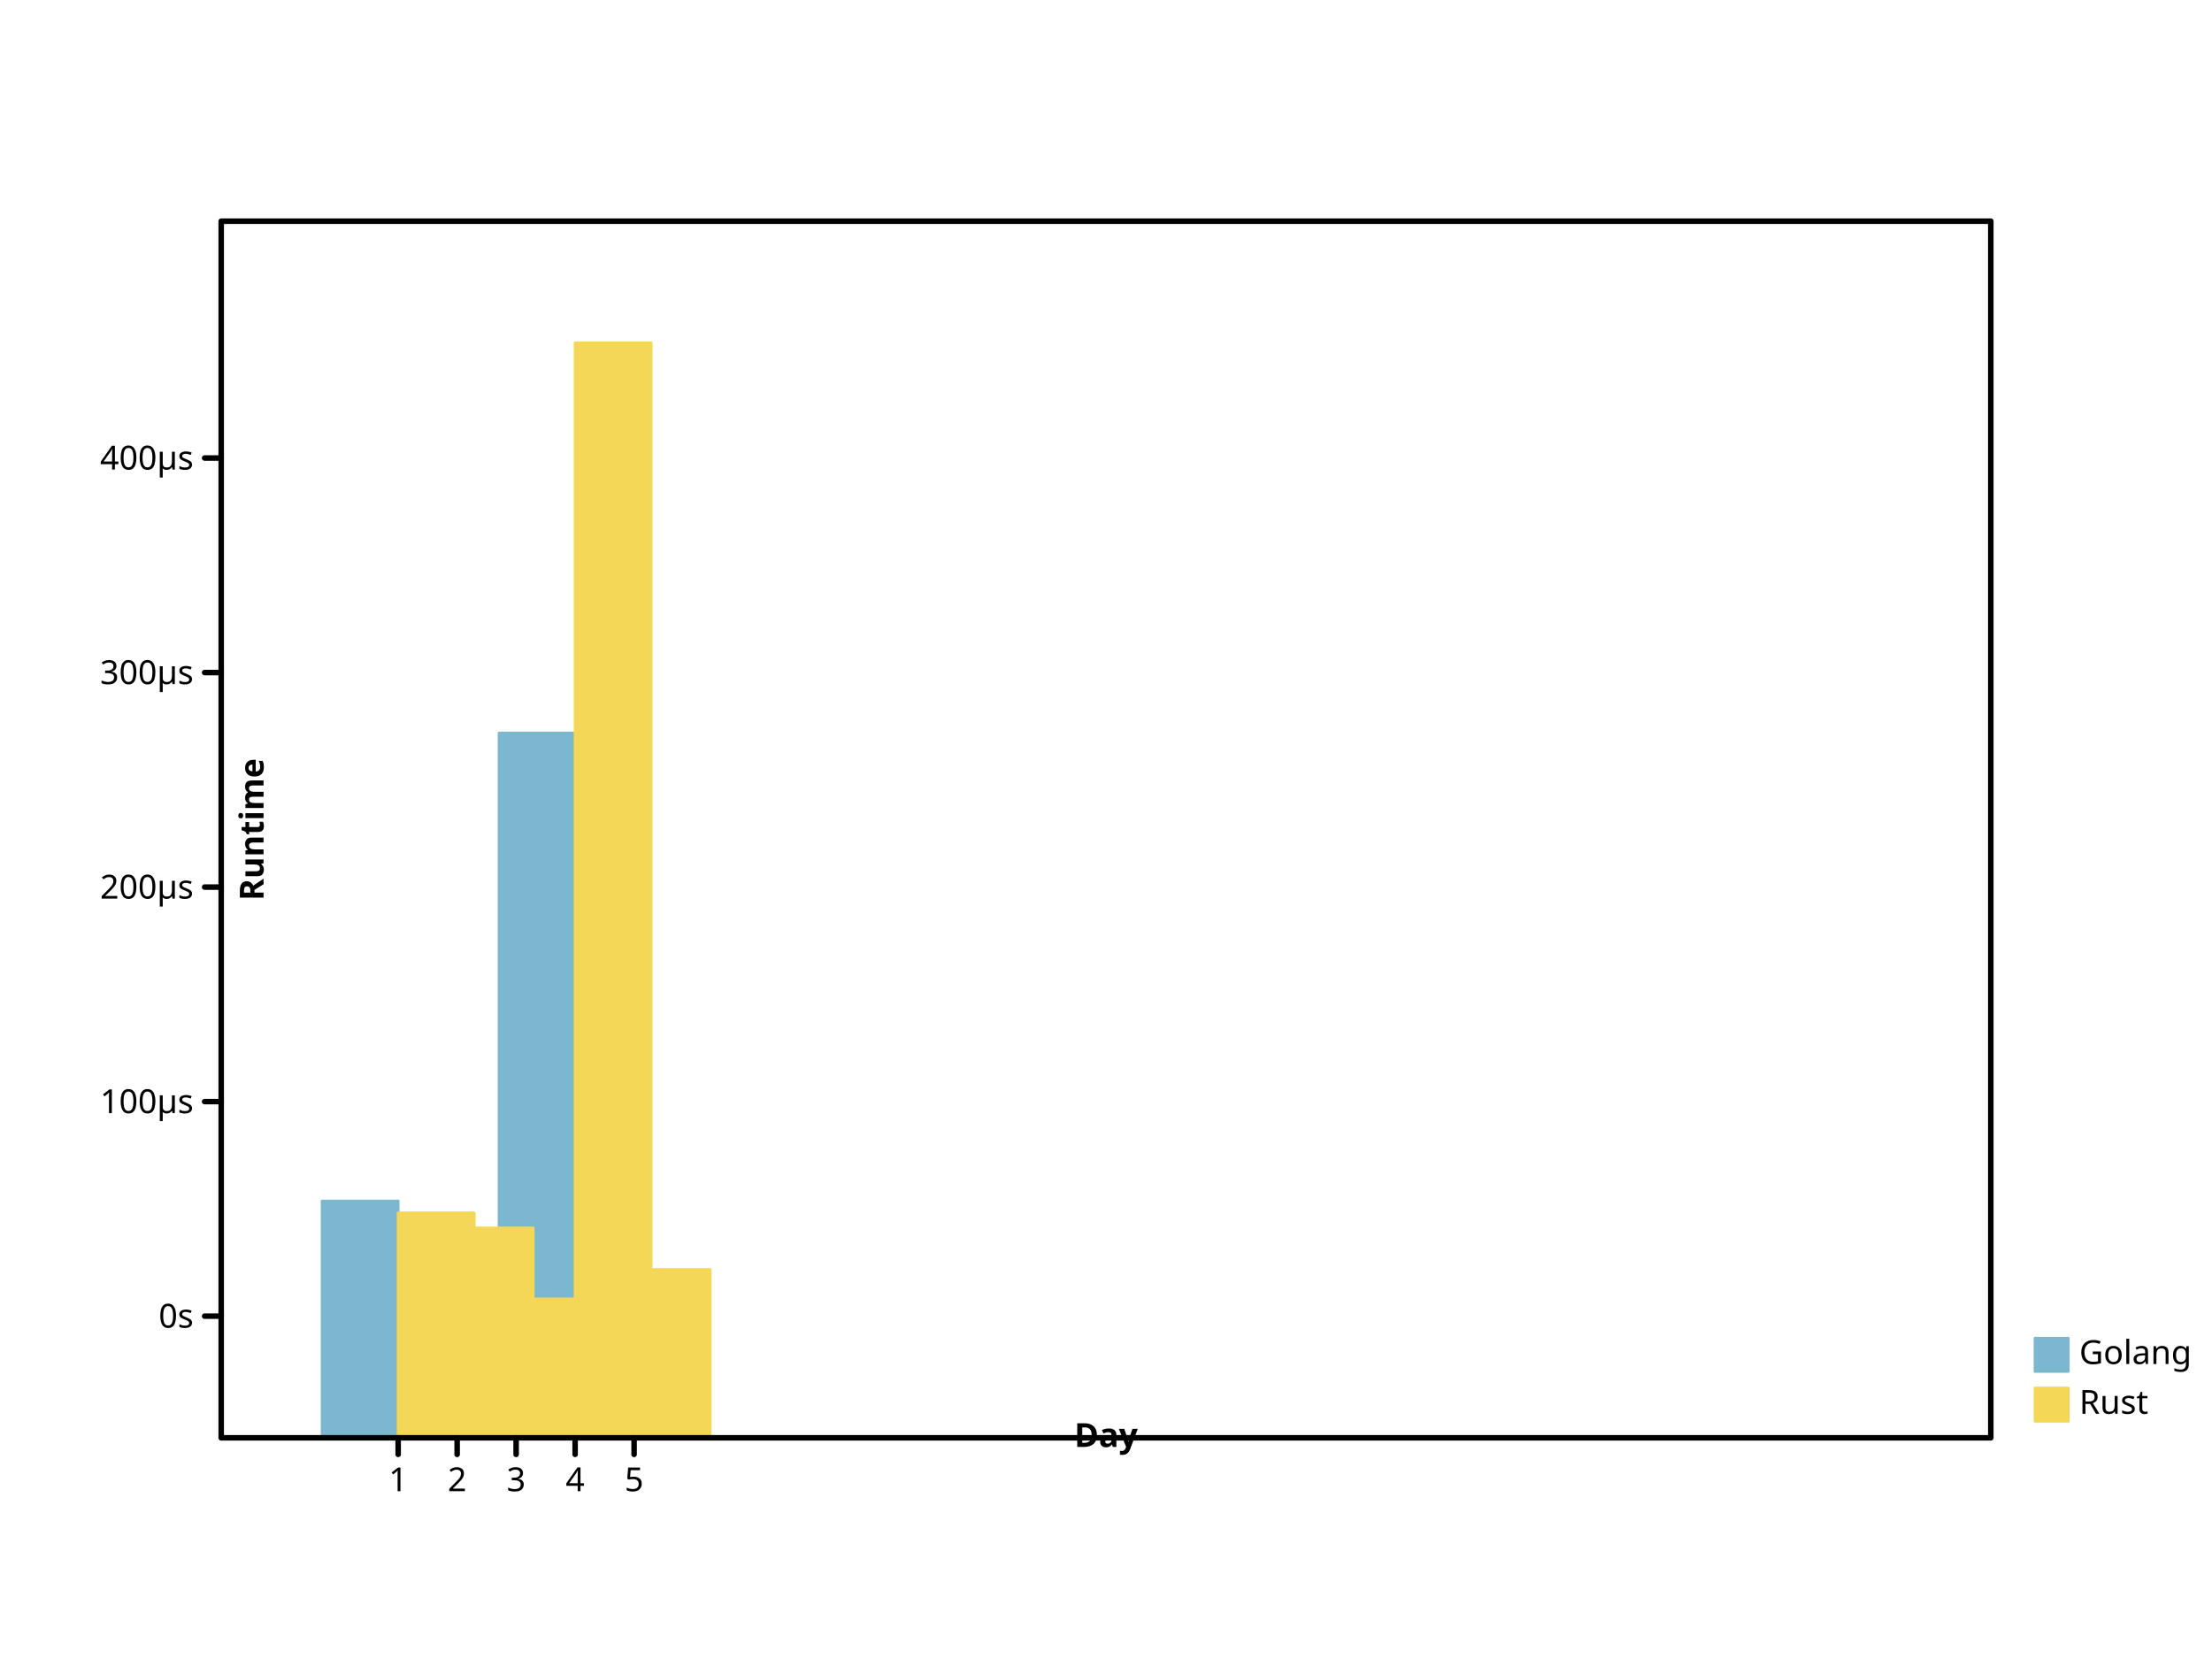
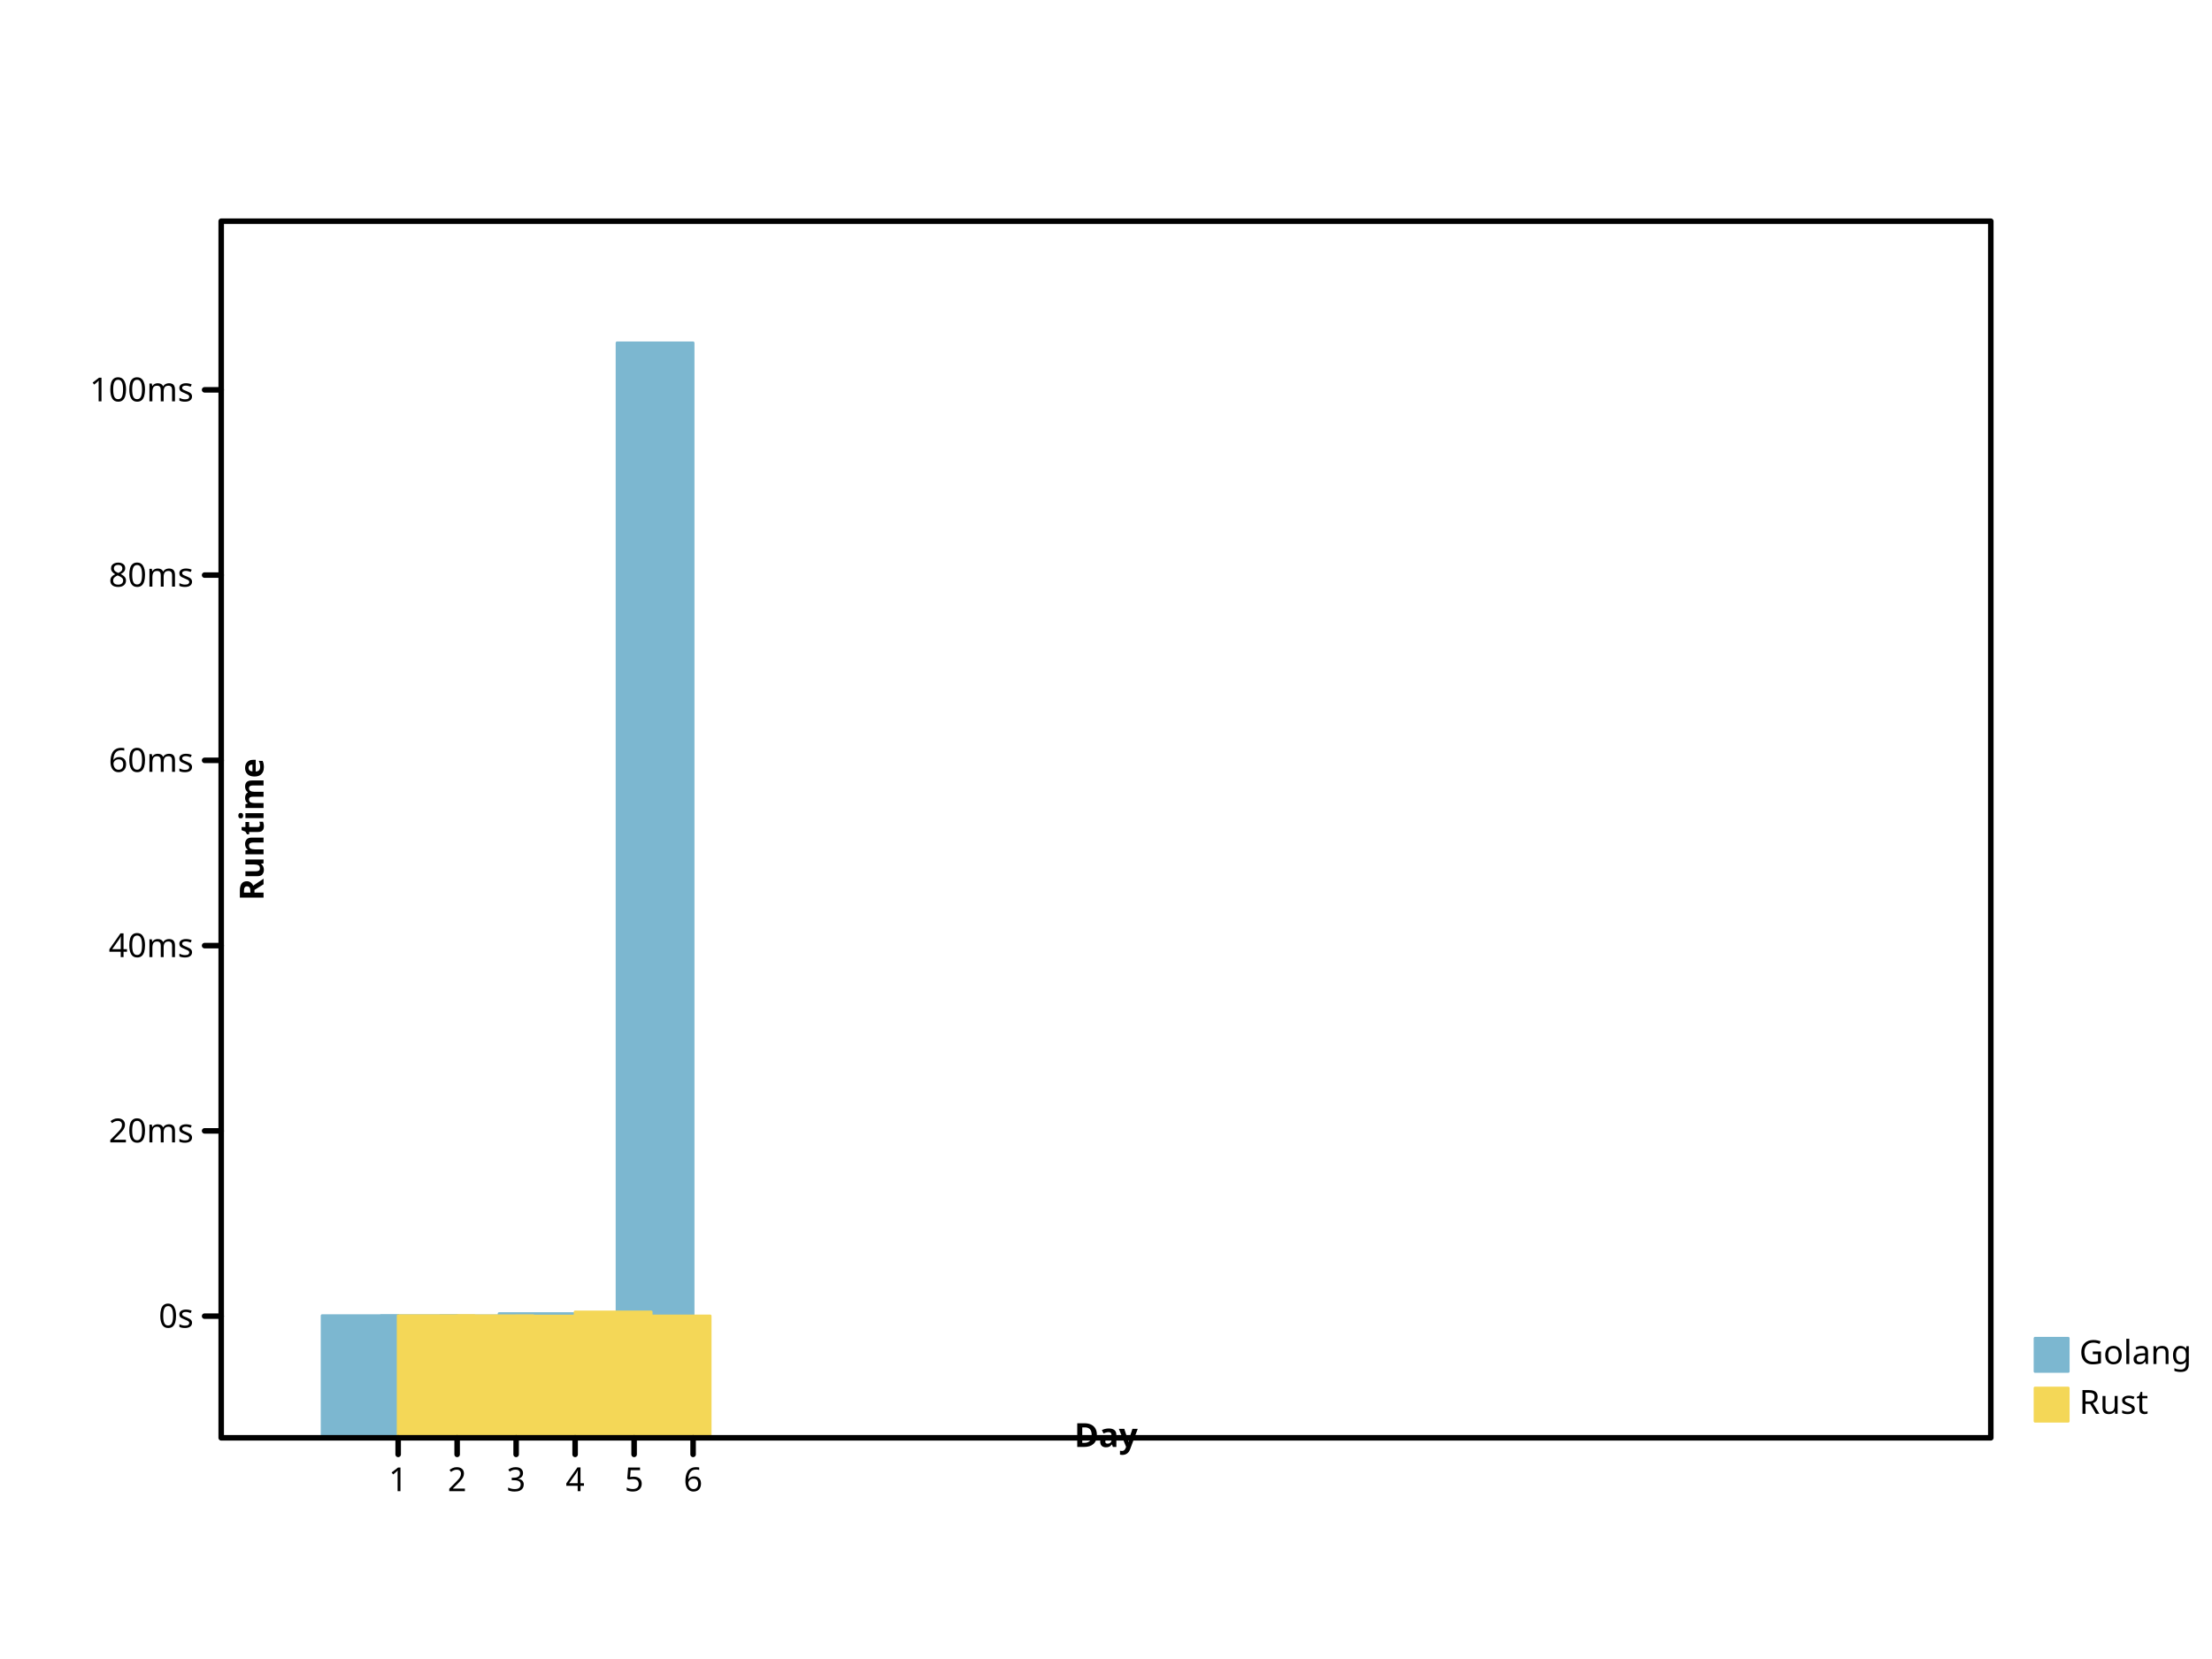
<svg xmlns="http://www.w3.org/2000/svg" width="800" height="600" viewbox="0 0 800 600" preserveAspectRatio="xMidYMid meet">
  <defs>
-     <marker viewBox="0 0 10 10 " refX="5" refY="5" markerUnits="userSpaceOnUse" markerWidth="2%" markerHeight="2%" id="circle">
-       <circle cx="5" cy="5" r="3" fill="none" stroke="black" />
+     <marker markerWidth="2%" markerHeight="2%" id="circle" viewBox="0 0 10 10 " refX="5" refY="5" markerUnits="userSpaceOnUse">
+       <circle cy="5" r="3" fill="none" stroke="black" cx="5" />
    </marker>
-     <marker id="filled-circle" viewBox="0 0 10 10 " refX="5" refY="5" markerUnits="userSpaceOnUse" markerWidth="2%" markerHeight="2%">
-       <circle stroke="none" cx="5" cy="5" r="3" fill="black" />
+     <marker refX="5" refY="5" markerUnits="userSpaceOnUse" markerWidth="2%" markerHeight="2%" id="filled-circle" viewBox="0 0 10 10 ">
+       <circle cx="5" cy="5" r="3" fill="black" stroke="none" />
    </marker>
-     <marker markerUnits="userSpaceOnUse" markerWidth="2%" markerHeight="2%" id="square" viewBox="0 0 10 10 " refX="5" refY="5">
-       <rect width="6" height="6" fill="none" stroke="black" x="2" y="2" />
+     <marker markerWidth="2%" markerHeight="2%" id="square" viewBox="0 0 10 10 " refX="5" refY="5" markerUnits="userSpaceOnUse">
+       <rect fill="none" stroke="black" x="2" y="2" width="6" height="6" />
    </marker>
    <marker id="filled-square" viewBox="0 0 10 10 " refX="5" refY="5" markerUnits="userSpaceOnUse" markerWidth="2%" markerHeight="2%">
-       <rect fill="black" stroke="none" x="2" y="2" width="6" height="6" />
+       <rect y="2" width="6" height="6" fill="black" stroke="none" x="2" />
    </marker>
  </defs>
-   <g transform="translate(80 520 )scale(1 -1 )" fill="hsl(198, 47%, 65%)" stroke="hsl(198, 47%, 65%)" stroke-width="1px" stroke-linecap="round" stroke-linejoin="round">
-     <rect y="0" width="2.750000e+01" height="8.562038e+01" vector-effect="non-scaling-stroke" x="3.650000e+01" />
-     <rect vector-effect="non-scaling-stroke" x="5.783333e+01" y="0" width="2.750000e+01" height="8.087589e+01" />
-     <rect vector-effect="non-scaling-stroke" x="7.916667e+01" y="0" width="2.750000e+01" height="6.689459e+01" />
-     <rect vector-effect="non-scaling-stroke" x="1.005000e+02" y="0" width="2.750000e+01" height="2.548904e+02" />
-     <rect y="0" width="2.750000e+01" height="6.766581e+01" vector-effect="non-scaling-stroke" x="1.218333e+02" />
+   <g stroke-width="1px" stroke-linecap="round" stroke-linejoin="round" transform="translate(80 520 )scale(1 -1 )" fill="hsl(198, 47%, 65%)" stroke="hsl(198, 47%, 65%)">
+     <rect vector-effect="non-scaling-stroke" x="3.650000e+01" y="0" width="2.750000e+01" height="4.417971e+01" />
+     <rect x="5.783333e+01" y="0" width="2.750000e+01" height="4.415922e+01" vector-effect="non-scaling-stroke" />
+     <rect vector-effect="non-scaling-stroke" x="7.916667e+01" y="0" width="2.750000e+01" height="4.409885e+01" />
+     <rect width="2.750000e+01" height="4.491059e+01" vector-effect="non-scaling-stroke" x="1.005000e+02" y="0" />
+     <rect vector-effect="non-scaling-stroke" x="1.218333e+02" y="0" width="2.750000e+01" height="4.410218e+01" />
+     <rect y="0" width="2.750000e+01" height="396" vector-effect="non-scaling-stroke" x="1.431667e+02" />
  </g>
-   <g stroke-width="1px" stroke-linecap="round" stroke-linejoin="round" transform="translate(80 520 )scale(1 -1 )" fill="hsl(49, 88%, 65%)" stroke="hsl(49, 88%, 65%)">
-     <rect x="64" y="0" width="2.750000e+01" height="8.135616e+01" vector-effect="non-scaling-stroke" />
-     <rect height="7.590485e+01" vector-effect="non-scaling-stroke" x="8.533333e+01" y="0" width="2.750000e+01" />
-     <rect height="5.023573e+01" vector-effect="non-scaling-stroke" x="1.066667e+02" y="0" width="2.750000e+01" />
-     <rect height="396" vector-effect="non-scaling-stroke" x="128" y="0" width="2.750000e+01" />
-     <rect vector-effect="non-scaling-stroke" x="1.493333e+02" y="0" width="2.750000e+01" height="6.086835e+01" />
+   <g transform="translate(80 520 )scale(1 -1 )" fill="hsl(49, 88%, 65%)" stroke="hsl(49, 88%, 65%)" stroke-width="1px" stroke-linecap="round" stroke-linejoin="round">
+     <rect height="4.416130e+01" vector-effect="non-scaling-stroke" x="64" y="0" width="2.750000e+01" />
+     <rect y="0" width="2.750000e+01" height="4.413776e+01" vector-effect="non-scaling-stroke" x="8.533333e+01" />
+     <rect x="1.066667e+02" y="0" width="2.750000e+01" height="4.402692e+01" vector-effect="non-scaling-stroke" />
+     <rect x="128" y="0" width="2.750000e+01" height="4.551987e+01" vector-effect="non-scaling-stroke" />
+     <rect vector-effect="non-scaling-stroke" x="1.493333e+02" y="0" width="2.750000e+01" height="4.407283e+01" />
  </g>
-   <g stroke-width="1px" dominant-baseline="hanging" font-style="normal" font-weight="normal" text-anchor="start" fill="hsl(198, 47%, 65%)" stroke-linejoin="round" stroke="hsl(198, 47%, 65%)" stroke-linecap="round" font-family="sans-serif" font-size="12px">
-     <rect height="12" vector-effect="non-scaling-stroke" x="736" y="484" width="12" />
+   <g stroke-linecap="round" font-size="12px" font-style="normal" fill="hsl(198, 47%, 65%)" stroke-width="1px" font-weight="normal" font-family="sans-serif" text-anchor="start" dominant-baseline="hanging" stroke="hsl(198, 47%, 65%)" stroke-linejoin="round">
+     <rect width="12" height="12" vector-effect="non-scaling-stroke" x="736" y="484" />
    <g fill="black" stroke="black">
-       <text stroke="none" vector-effect="non-scaling-stroke" x="752" y="484" dominant-baseline="hanging">Golang</text>
+       <text y="484" dominant-baseline="hanging" stroke="none" vector-effect="non-scaling-stroke" x="752">Golang</text>
    </g>
-     <g font-size="12px" font-weight="normal" text-anchor="start" stroke="hsl(49, 88%, 65%)" stroke-width="1px" stroke-linejoin="round" font-family="sans-serif" stroke-linecap="round" font-style="normal" dominant-baseline="hanging" fill="hsl(49, 88%, 65%)">
-       <rect vector-effect="non-scaling-stroke" x="736" y="502" width="12" height="12" />
-       <g fill="black" stroke="black">
-         <text stroke="none" vector-effect="non-scaling-stroke" x="752" y="502" dominant-baseline="hanging">Rust</text>
-         <g font-size="12px" font-style="normal" stroke-linecap="round" font-family="sans-serif" text-anchor="start" stroke-width="2px" stroke-linejoin="round" dominant-baseline="hanging" font-weight="normal" fill="none">
-           <rect vector-effect="non-scaling-stroke" x="80" y="80" width="640" height="440" />
+     <g stroke="hsl(49, 88%, 65%)" stroke-width="1px" stroke-linejoin="round" font-family="sans-serif" font-size="12px" text-anchor="start" dominant-baseline="hanging" fill="hsl(49, 88%, 65%)" stroke-linecap="round" font-style="normal" font-weight="normal">
+       <rect height="12" vector-effect="non-scaling-stroke" x="736" y="502" width="12" />
+       <g stroke="black" fill="black">
+         <text x="752" y="502" dominant-baseline="hanging" stroke="none" vector-effect="non-scaling-stroke">Rust</text>
+         <g font-style="normal" text-anchor="start" fill="none" font-size="12px" dominant-baseline="hanging" stroke-linejoin="round" font-weight="normal" font-family="sans-serif" stroke-linecap="round" stroke-width="2px">
+           <rect x="80" y="80" width="640" height="440" vector-effect="non-scaling-stroke" />
        </g>
-         <g fill="none" font-family="sans-serif" font-size="12px" font-weight="normal" stroke="black" text-anchor="start" transform="translate(80 520 )scale(1 -1 )" stroke-linecap="round" font-style="normal" stroke-width="2px" stroke-linejoin="round" dominant-baseline="hanging">
-           <path d="M64,0 L64,-6 M8.533333e+01,0 L8.533333e+01,-6 M1.066667e+02,0 L1.066667e+02,-6 M128,0 L128,-6 M1.493333e+02,0 L1.493333e+02,-6 " vector-effect="non-scaling-stroke" />
+         <g font-family="sans-serif" text-anchor="start" stroke="black" stroke-width="2px" stroke-linejoin="round" font-weight="normal" transform="translate(80 520 )scale(1 -1 )" fill="none" dominant-baseline="hanging" font-size="12px" font-style="normal" stroke-linecap="round">
+           <path vector-effect="non-scaling-stroke" d="M64,0 L64,-6 M8.533333e+01,0 L8.533333e+01,-6 M1.066667e+02,0 L1.066667e+02,-6 M128,0 L128,-6 M1.493333e+02,0 L1.493333e+02,-6 M1.706667e+02,0 L1.706667e+02,-6 " />
        </g>
-         <g stroke-linejoin="round" dominant-baseline="hanging" transform="translate(80 520 )scale(1 1 )" fill="black" font-family="sans-serif" font-size="12px" font-style="normal" font-weight="normal" text-anchor="middle" stroke="black" stroke-width="2px" stroke-linecap="round">
-           <text stroke="none" vector-effect="non-scaling-stroke" x="64" y="10" dominant-baseline="hanging">1</text>
-           <text vector-effect="non-scaling-stroke" x="8.533333e+01" y="10" dominant-baseline="hanging" stroke="none">2</text>
-           <text vector-effect="non-scaling-stroke" x="1.066667e+02" y="10" dominant-baseline="hanging" stroke="none">3</text>
+         <g font-size="12px" text-anchor="middle" stroke-linejoin="round" fill="black" font-weight="normal" transform="translate(80 520 )scale(1 1 )" font-family="sans-serif" font-style="normal" dominant-baseline="hanging" stroke-linecap="round" stroke="black" stroke-width="2px">
+           <text x="64" y="10" dominant-baseline="hanging" stroke="none" vector-effect="non-scaling-stroke">1</text>
+           <text dominant-baseline="hanging" stroke="none" vector-effect="non-scaling-stroke" x="8.533333e+01" y="10">2</text>
+           <text x="1.066667e+02" y="10" dominant-baseline="hanging" stroke="none" vector-effect="non-scaling-stroke">3</text>
          <text stroke="none" vector-effect="non-scaling-stroke" x="128" y="10" dominant-baseline="hanging">4</text>
-           <text y="10" dominant-baseline="hanging" stroke="none" vector-effect="non-scaling-stroke" x="1.493333e+02">5</text>
+           <text stroke="none" vector-effect="non-scaling-stroke" x="1.493333e+02" y="10" dominant-baseline="hanging">5</text>
+           <text vector-effect="non-scaling-stroke" x="1.706667e+02" y="10" dominant-baseline="hanging" stroke="none">6</text>
        </g>
-         <g font-family="sans-serif" font-size="12px" stroke="black" stroke-width="2px" transform="translate(80 520 )scale(1 1 )rotate(0 0 0 )" fill="black" stroke-linecap="round" stroke-linejoin="round" dominant-baseline="baseline" font-style="normal" font-weight="bold" text-anchor="middle">
-           <text stroke="none" vector-effect="non-scaling-stroke" x="320" y="-6" dominant-baseline="baseline">Day</text>
+         <g font-size="12px" stroke-linejoin="round" fill="black" stroke-width="2px" text-anchor="middle" dominant-baseline="baseline" font-family="sans-serif" font-weight="bold" transform="translate(80 520 )scale(1 1 )rotate(0 0 0 )" stroke="black" font-style="normal" stroke-linecap="round">
+           <text x="320" y="-6" dominant-baseline="baseline" stroke="none" vector-effect="non-scaling-stroke">Day</text>
        </g>
-         <g stroke-linecap="round" stroke-linejoin="round" dominant-baseline="baseline" font-family="sans-serif" font-size="12px" font-style="normal" transform="translate(80 520 )scale(1 -1 )" stroke="black" stroke-width="2px" font-weight="bold" text-anchor="middle" fill="black">
-           <path vector-effect="non-scaling-stroke" d="M0,44 L-6,44 M0,1.215877e+02 L-6,1.215877e+02 M0,1.991755e+02 L-6,1.991755e+02 M0,2.767632e+02 L-6,2.767632e+02 M0,3.543509e+02 L-6,3.543509e+02 " />
+         <g font-family="sans-serif" font-style="normal" text-anchor="middle" transform="translate(80 520 )scale(1 -1 )" stroke-linejoin="round" font-weight="bold" fill="black" font-size="12px" dominant-baseline="baseline" stroke-linecap="round" stroke="black" stroke-width="2px">
+           <path vector-effect="non-scaling-stroke" d="M0,44 L-6,44 M0,1.110020e+02 L-6,1.110020e+02 M0,1.780041e+02 L-6,1.780041e+02 M0,2.450061e+02 L-6,2.450061e+02 M0,3.120082e+02 L-6,3.120082e+02 M0,3.790102e+02 L-6,3.790102e+02 " />
        </g>
-         <g text-anchor="end" font-style="normal" dominant-baseline="middle" stroke-width="2px" transform="translate(80 520 )scale(1 1 )" fill="black" stroke-linecap="round" font-family="sans-serif" font-size="12px" font-weight="normal" stroke="black" stroke-linejoin="round">
-           <text x="-10" y="-44" dominant-baseline="middle" stroke="none" vector-effect="non-scaling-stroke">0s</text>
-           <text vector-effect="non-scaling-stroke" x="-10" y="-1.215877e+02" dominant-baseline="middle" stroke="none">100µs</text>
-           <text vector-effect="non-scaling-stroke" x="-10" y="-1.991755e+02" dominant-baseline="middle" stroke="none">200µs</text>
-           <text y="-2.767632e+02" dominant-baseline="middle" stroke="none" vector-effect="non-scaling-stroke" x="-10">300µs</text>
-           <text stroke="none" vector-effect="non-scaling-stroke" x="-10" y="-3.543509e+02" dominant-baseline="middle">400µs</text>
+         <g fill="black" stroke="black" stroke-linejoin="round" stroke-linecap="round" font-style="normal" text-anchor="end" transform="translate(80 520 )scale(1 1 )" stroke-width="2px" font-weight="normal" dominant-baseline="middle" font-family="sans-serif" font-size="12px">
+           <text y="-44" dominant-baseline="middle" stroke="none" vector-effect="non-scaling-stroke" x="-10">0s</text>
+           <text stroke="none" vector-effect="non-scaling-stroke" x="-10" y="-1.110020e+02" dominant-baseline="middle">20ms</text>
+           <text stroke="none" vector-effect="non-scaling-stroke" x="-10" y="-1.780041e+02" dominant-baseline="middle">40ms</text>
+           <text stroke="none" vector-effect="non-scaling-stroke" x="-10" y="-2.450061e+02" dominant-baseline="middle">60ms</text>
+           <text stroke="none" vector-effect="non-scaling-stroke" x="-10" y="-3.120082e+02" dominant-baseline="middle">80ms</text>
+           <text y="-3.790102e+02" dominant-baseline="middle" stroke="none" vector-effect="non-scaling-stroke" x="-10">100ms</text>
        </g>
-         <g font-weight="bold" transform="translate(80 520 )scale(1 1 )rotate(-90 0 0 )" stroke-linejoin="round" stroke="black" font-family="sans-serif" font-style="normal" text-anchor="middle" fill="black" stroke-width="2px" dominant-baseline="hanging" stroke-linecap="round" font-size="12px">
-           <text x="220" y="6" dominant-baseline="hanging" stroke="none" vector-effect="non-scaling-stroke">Runtime</text>
+         <g fill="black" stroke-width="2px" stroke-linejoin="round" font-weight="bold" font-size="12px" font-style="normal" font-family="sans-serif" text-anchor="middle" transform="translate(80 520 )scale(1 1 )rotate(-90 0 0 )" stroke="black" dominant-baseline="hanging" stroke-linecap="round">
+           <text stroke="none" vector-effect="non-scaling-stroke" x="220" y="6" dominant-baseline="hanging">Runtime</text>
        </g>
      </g>
    </g>
  </g>
</svg>
